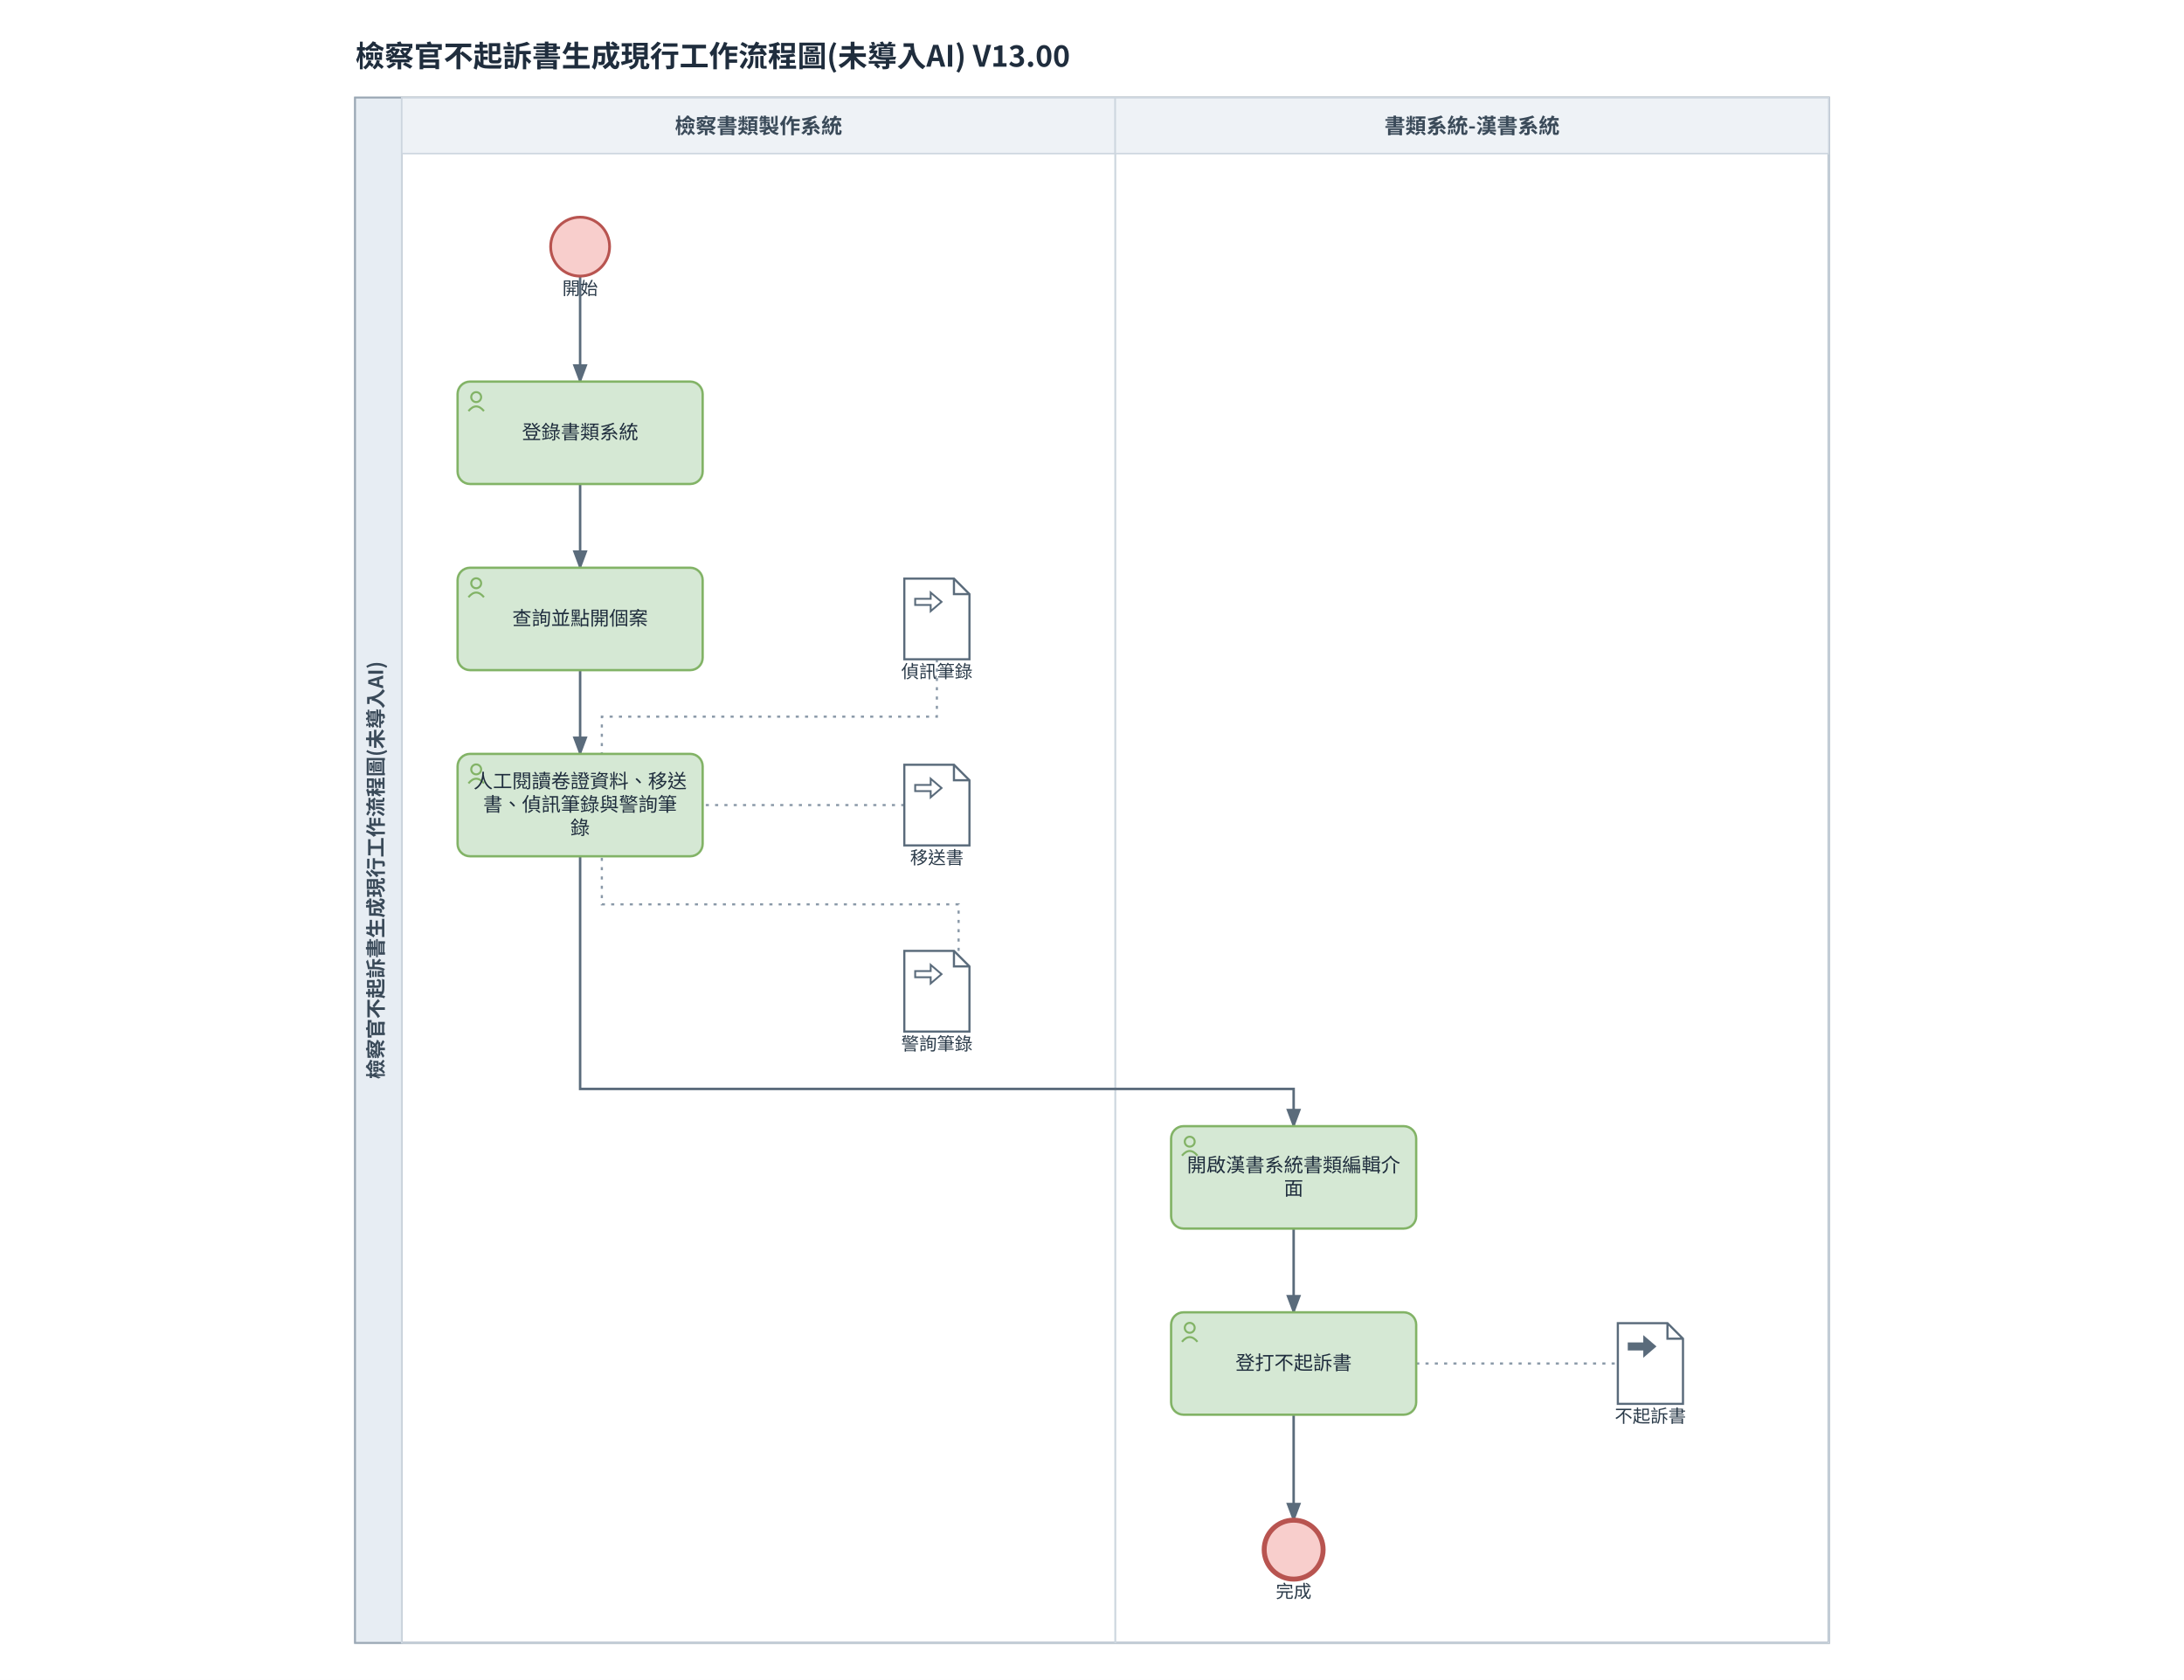
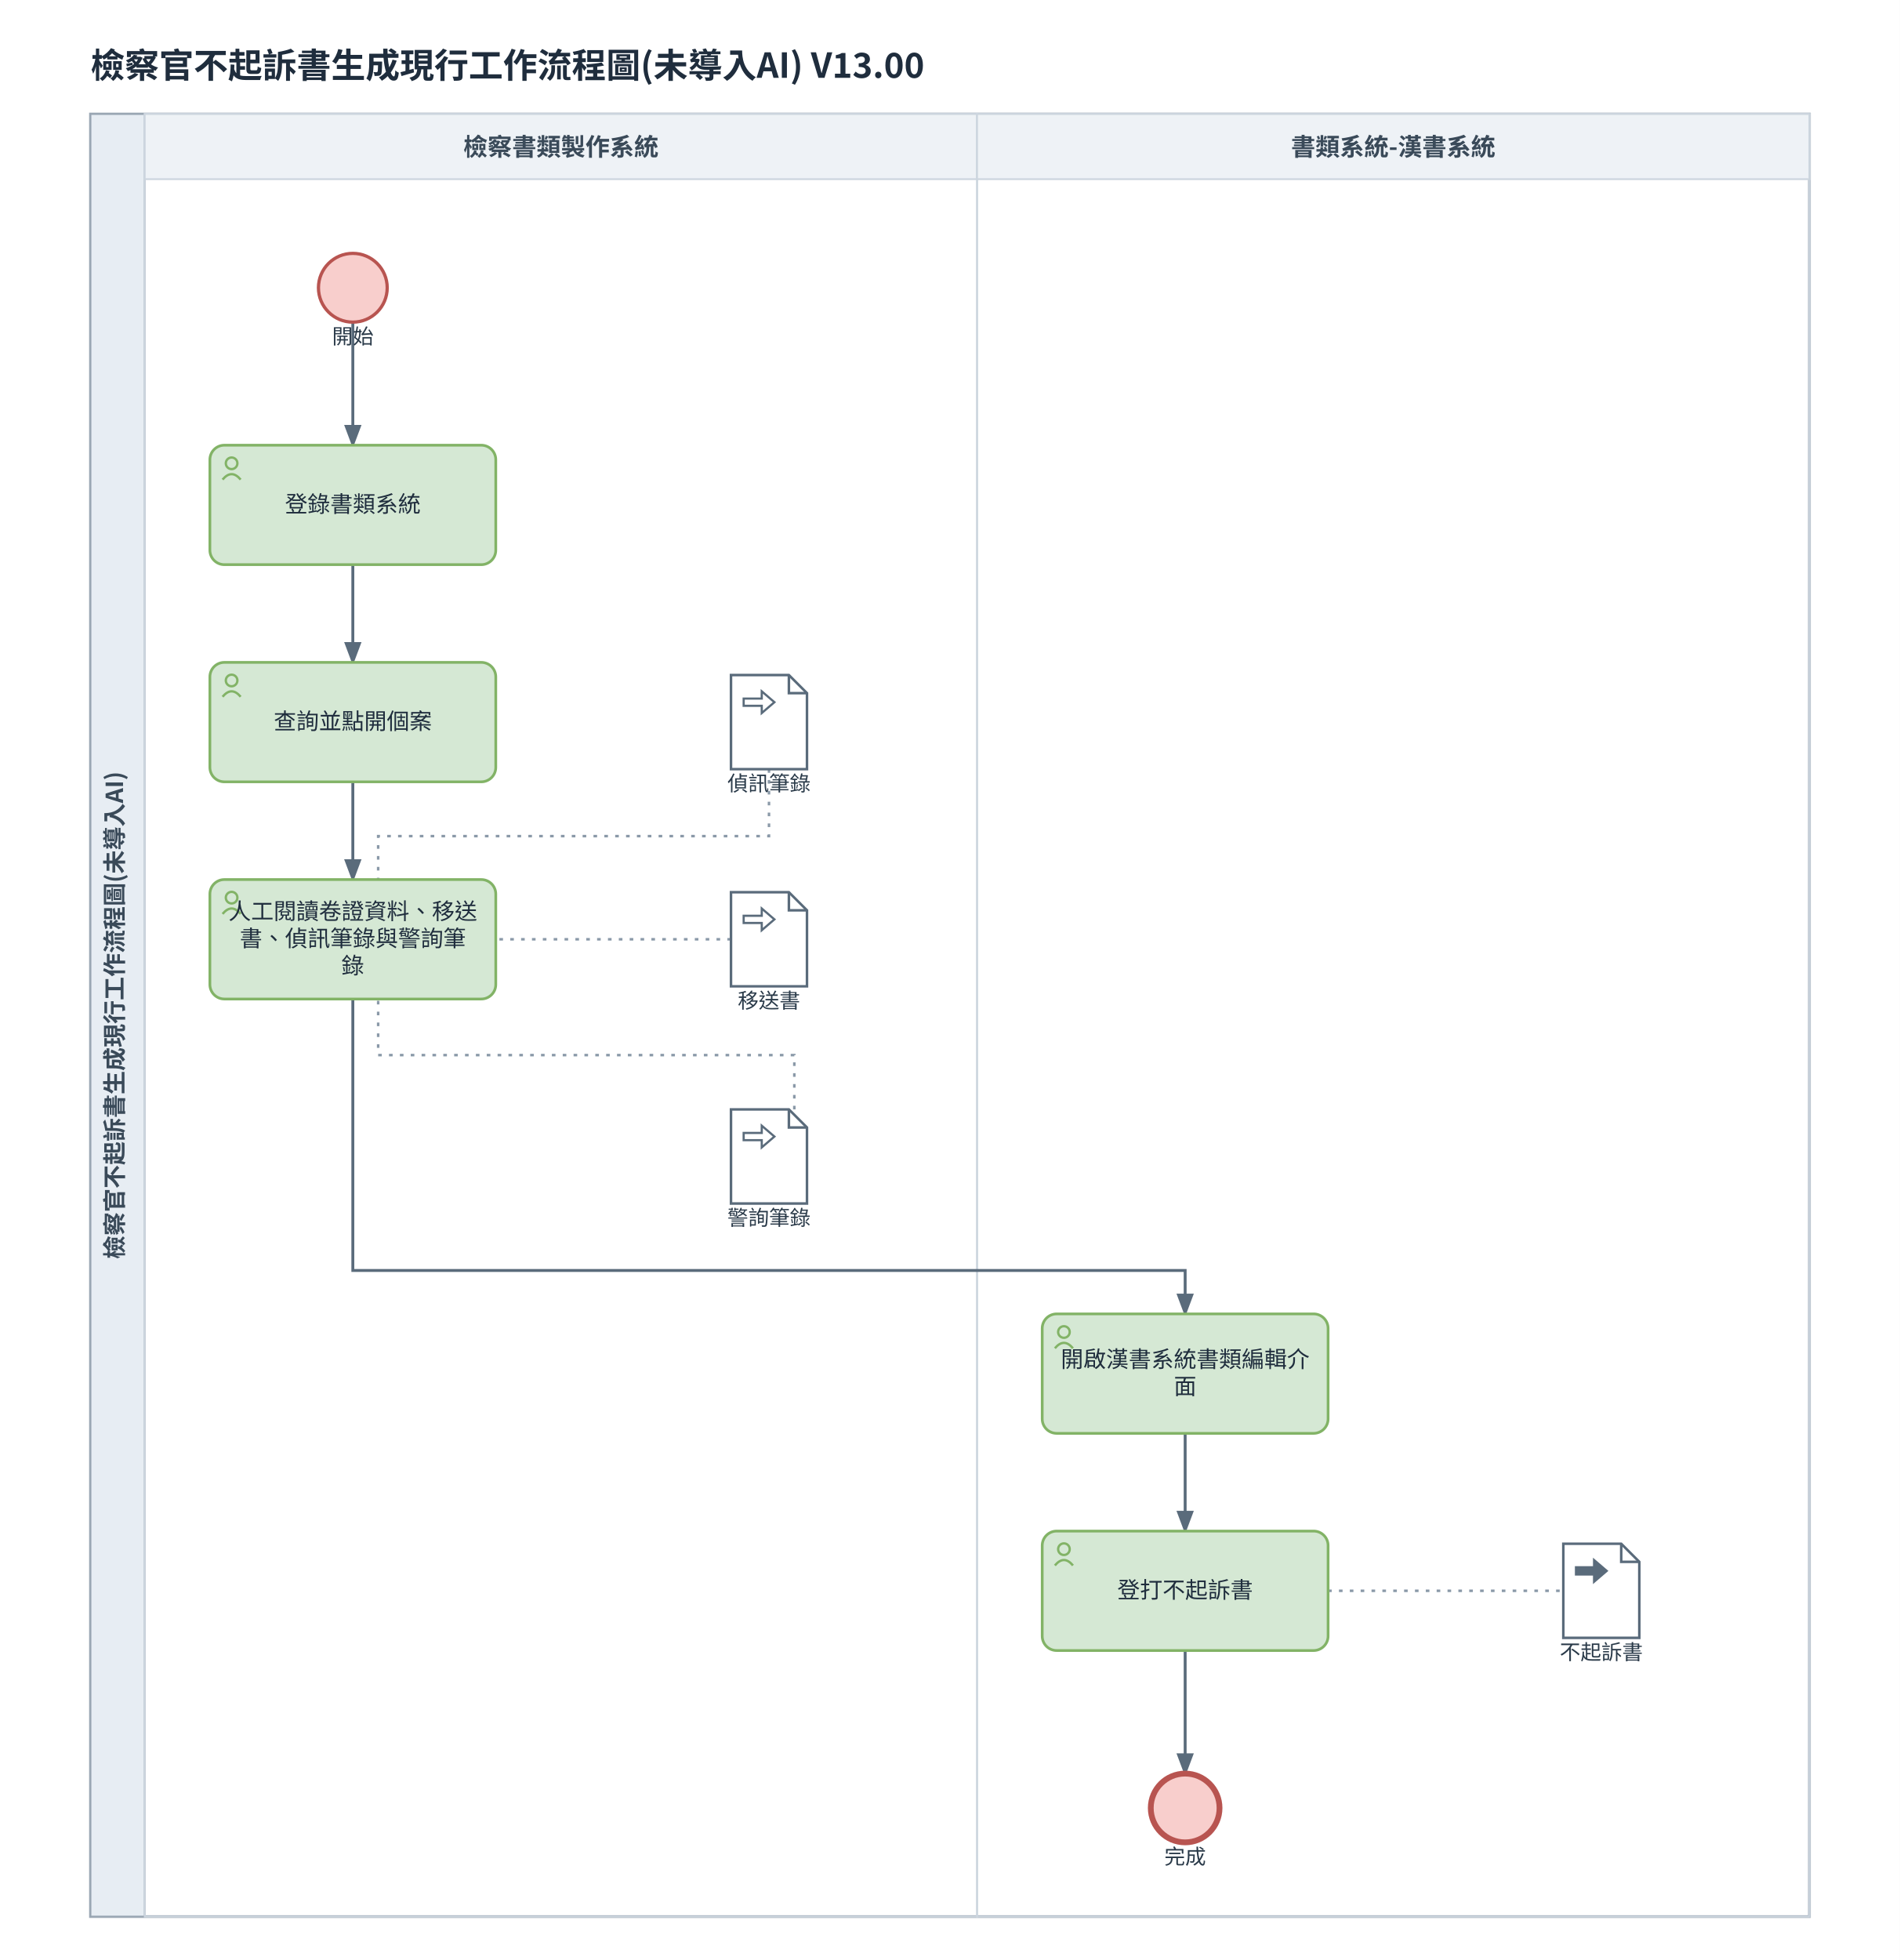
- <svg xmlns="http://www.w3.org/2000/svg" role="img" aria-label="檢察官不起訴書生成現行工作流程圖(未導入AI) V13.00" viewBox="-89 7 1408 1083" font-family="Microsoft JhengHei, PingFang TC, Noto Sans CJK TC, sans-serif">
-   <rect x="-89" y="7" width="1408" height="1083" fill="#ffffff" />
+ <svg xmlns="http://www.w3.org/2000/svg" role="img" aria-label="檢察官不起訴書生成現行工作流程圖(未導入AI) V13.00" viewBox="90 7 1050 1083" width="1050" height="1083" data-pad="capped" font-family="Microsoft JhengHei, PingFang TC, Noto Sans CJK TC, sans-serif">
+   <rect x="90" y="7" width="1050" height="1083" fill="#ffffff" />
  <text x="140" y="50" font-size="19" font-weight="bold" fill="#1f2d3d">檢察官不起訴書生成現行工作流程圖(未導入AI) V13.00</text>
  <defs>
    <marker id="arr" markerWidth="9" markerHeight="9" refX="7" refY="3" orient="auto" markerUnits="strokeWidth">
      <path d="M0,0 L8,3 L0,6 Z" fill="#5a6b7b" />
    </marker>
    <marker id="mfarr" markerWidth="11" markerHeight="11" refX="8" refY="4" orient="auto" markerUnits="strokeWidth">
      <path d="M0,0 L8,4 L0,8" fill="none" stroke="#6b7b8b" stroke-width="1.3" />
    </marker>
    <marker id="mfdot" markerWidth="10" markerHeight="10" refX="5" refY="5" orient="auto" markerUnits="strokeWidth">
      <circle cx="5" cy="5" r="3.2" fill="#fff" stroke="#6b7b8b" stroke-width="1.3" />
    </marker>
  </defs>
  <rect x="140" y="70" width="950" height="996" fill="none" stroke="#9aa7b4" stroke-width="1.5" />
  <rect x="140" y="70" width="30" height="996" fill="#e7edf3" stroke="#9aa7b4" />
  <text x="158" y="568.0" font-size="13" font-weight="bold" fill="#3a4a59" text-anchor="middle" transform="rotate(-90 158 568.0)">檢察官不起訴書生成現行工作流程圖(未導入AI)</text>
  <rect x="170" y="70" width="460" height="996" fill="none" stroke="#cdd6df" />
  <rect x="170" y="70" width="460" height="36" fill="#eef2f6" stroke="#cdd6df" />
  <text x="400.0" y="93" font-size="13.5" font-weight="bold" fill="#3a4a59" text-anchor="middle">檢察書類製作系統</text>
  <rect x="630" y="70" width="460" height="996" fill="none" stroke="#cdd6df" />
  <rect x="630" y="70" width="460" height="36" fill="#eef2f6" stroke="#cdd6df" />
  <text x="860.0" y="93" font-size="13.5" font-weight="bold" fill="#3a4a59" text-anchor="middle">書類系統-漢書系統</text>
  <path d="M285,185 L285,253" fill="none" stroke="#5a6b7b" stroke-width="1.6" marker-end="url(#arr)" />
  <path d="M285,319 L285,373" fill="none" stroke="#5a6b7b" stroke-width="1.6" marker-end="url(#arr)" />
  <path d="M285,439 L285,493" fill="none" stroke="#5a6b7b" stroke-width="1.6" marker-end="url(#arr)" />
  <path d="M285,559 L285,709 L745,709 L745,733" fill="none" stroke="#5a6b7b" stroke-width="1.6" marker-end="url(#arr)" />
  <path d="M745,799 L745,853" fill="none" stroke="#5a6b7b" stroke-width="1.6" marker-end="url(#arr)" />
  <path d="M745,919 L745,987" fill="none" stroke="#5a6b7b" stroke-width="1.6" marker-end="url(#arr)" />
  <path d="M824,886 L954,886" fill="none" stroke="#8a99a8" stroke-width="1.4" stroke-dasharray="2,4" />
  <path d="M494,526 L364,526" fill="none" stroke="#8a99a8" stroke-width="1.4" stroke-dasharray="2,4" />
  <path d="M515,432 L515,469 L299,469 L299,493" fill="none" stroke="#8a99a8" stroke-width="1.4" stroke-dasharray="2,4" />
  <path d="M529,620 L529,590 L299,590 L299,559" fill="none" stroke="#8a99a8" stroke-width="1.4" stroke-dasharray="2,4" />
  <circle cx="285.0" cy="166.0" r="19.0" fill="#f8cecc" stroke="#b85450" stroke-width="1.8" />
  <text x="285.0" y="197" font-size="11.5" fill="#2a3a49" text-anchor="middle">開始</text>
  <rect x="206" y="253" width="158" height="66" rx="8" fill="#d5e8d4" stroke="#82b366" stroke-width="1.5" />
  <circle cx="218" cy="263" r="3.2" fill="none" stroke="#82b366" stroke-width="1.3" />
  <path d="M213,272 Q218,266 223,272" fill="none" stroke="#82b366" stroke-width="1.3" />
  <text x="285.0" y="290.0" font-size="12.5" fill="#1f2d3d" text-anchor="middle">登錄書類系統</text>
  <rect x="206" y="373" width="158" height="66" rx="8" fill="#d5e8d4" stroke="#82b366" stroke-width="1.5" />
  <circle cx="218" cy="383" r="3.2" fill="none" stroke="#82b366" stroke-width="1.3" />
  <path d="M213,392 Q218,386 223,392" fill="none" stroke="#82b366" stroke-width="1.3" />
  <text x="285.0" y="410.0" font-size="12.5" fill="#1f2d3d" text-anchor="middle">查詢並點開個案</text>
  <rect x="206" y="493" width="158" height="66" rx="8" fill="#d5e8d4" stroke="#82b366" stroke-width="1.5" />
  <circle cx="218" cy="503" r="3.2" fill="none" stroke="#82b366" stroke-width="1.3" />
  <path d="M213,512 Q218,506 223,512" fill="none" stroke="#82b366" stroke-width="1.3" />
  <text x="285.0" y="515.0" font-size="12.5" fill="#1f2d3d" text-anchor="middle">人工閱讀卷證資料、移送</text>
  <text x="285.0" y="530.0" font-size="12.5" fill="#1f2d3d" text-anchor="middle">書、
偵訊筆錄與警詢筆</text>
  <text x="285.0" y="545.0" font-size="12.5" fill="#1f2d3d" text-anchor="middle">錄</text>
  <rect x="666" y="733" width="158" height="66" rx="8" fill="#d5e8d4" stroke="#82b366" stroke-width="1.5" />
  <circle cx="678" cy="743" r="3.2" fill="none" stroke="#82b366" stroke-width="1.3" />
  <path d="M673,752 Q678,746 683,752" fill="none" stroke="#82b366" stroke-width="1.3" />
  <text x="745.0" y="762.5" font-size="12.5" fill="#1f2d3d" text-anchor="middle">開啟漢書系統書類編輯介</text>
  <text x="745.0" y="777.5" font-size="12.5" fill="#1f2d3d" text-anchor="middle">面</text>
  <rect x="666" y="853" width="158" height="66" rx="8" fill="#d5e8d4" stroke="#82b366" stroke-width="1.5" />
  <circle cx="678" cy="863" r="3.2" fill="none" stroke="#82b366" stroke-width="1.3" />
  <path d="M673,872 Q678,866 683,872" fill="none" stroke="#82b366" stroke-width="1.3" />
  <text x="745.0" y="890.0" font-size="12.5" fill="#1f2d3d" text-anchor="middle">登打不起訴書</text>
  <circle cx="745.0" cy="1006.0" r="19.0" fill="#f8cecc" stroke="#b85450" stroke-width="3.2" />
  <text x="745.0" y="1037" font-size="11.5" fill="#2a3a49" text-anchor="middle">完成</text>
  <path d="M954,860 L986,860 L996,870 L996,912 L954,912 Z" fill="#ffffff" stroke="#5a6b7b" stroke-width="1.4" />
  <path d="M986,860 L986,870 L996,870" fill="none" stroke="#5a6b7b" stroke-width="1.4" />
  <path d="M961,873 L971,873 L971,869 L978,875 L971,881 L971,877 L961,877 Z" fill="#5a6b7b" stroke="#5a6b7b" stroke-width="1.2" />
  <text x="975.0" y="924" font-size="11.5" fill="#2a3a49" text-anchor="middle">不起訴書</text>
  <path d="M494,500 L526,500 L536,510 L536,552 L494,552 Z" fill="#ffffff" stroke="#5a6b7b" stroke-width="1.4" />
  <path d="M526,500 L526,510 L536,510" fill="none" stroke="#5a6b7b" stroke-width="1.4" />
  <path d="M501,513 L511,513 L511,509 L518,515 L511,521 L511,517 L501,517 Z" fill="none" stroke="#5a6b7b" stroke-width="1.2" />
  <text x="515.0" y="564" font-size="11.5" fill="#2a3a49" text-anchor="middle">移送書</text>
  <path d="M494,380 L526,380 L536,390 L536,432 L494,432 Z" fill="#ffffff" stroke="#5a6b7b" stroke-width="1.4" />
  <path d="M526,380 L526,390 L536,390" fill="none" stroke="#5a6b7b" stroke-width="1.4" />
  <path d="M501,393 L511,393 L511,389 L518,395 L511,401 L511,397 L501,397 Z" fill="none" stroke="#5a6b7b" stroke-width="1.2" />
  <text x="515.0" y="444" font-size="11.5" fill="#2a3a49" text-anchor="middle">偵訊筆錄</text>
  <path d="M494,620 L526,620 L536,630 L536,672 L494,672 Z" fill="#ffffff" stroke="#5a6b7b" stroke-width="1.4" />
  <path d="M526,620 L526,630 L536,630" fill="none" stroke="#5a6b7b" stroke-width="1.4" />
  <path d="M501,633 L511,633 L511,629 L518,635 L511,641 L511,637 L501,637 Z" fill="none" stroke="#5a6b7b" stroke-width="1.2" />
  <text x="515.0" y="684" font-size="11.5" fill="#2a3a49" text-anchor="middle">警詢筆錄</text>
</svg>
